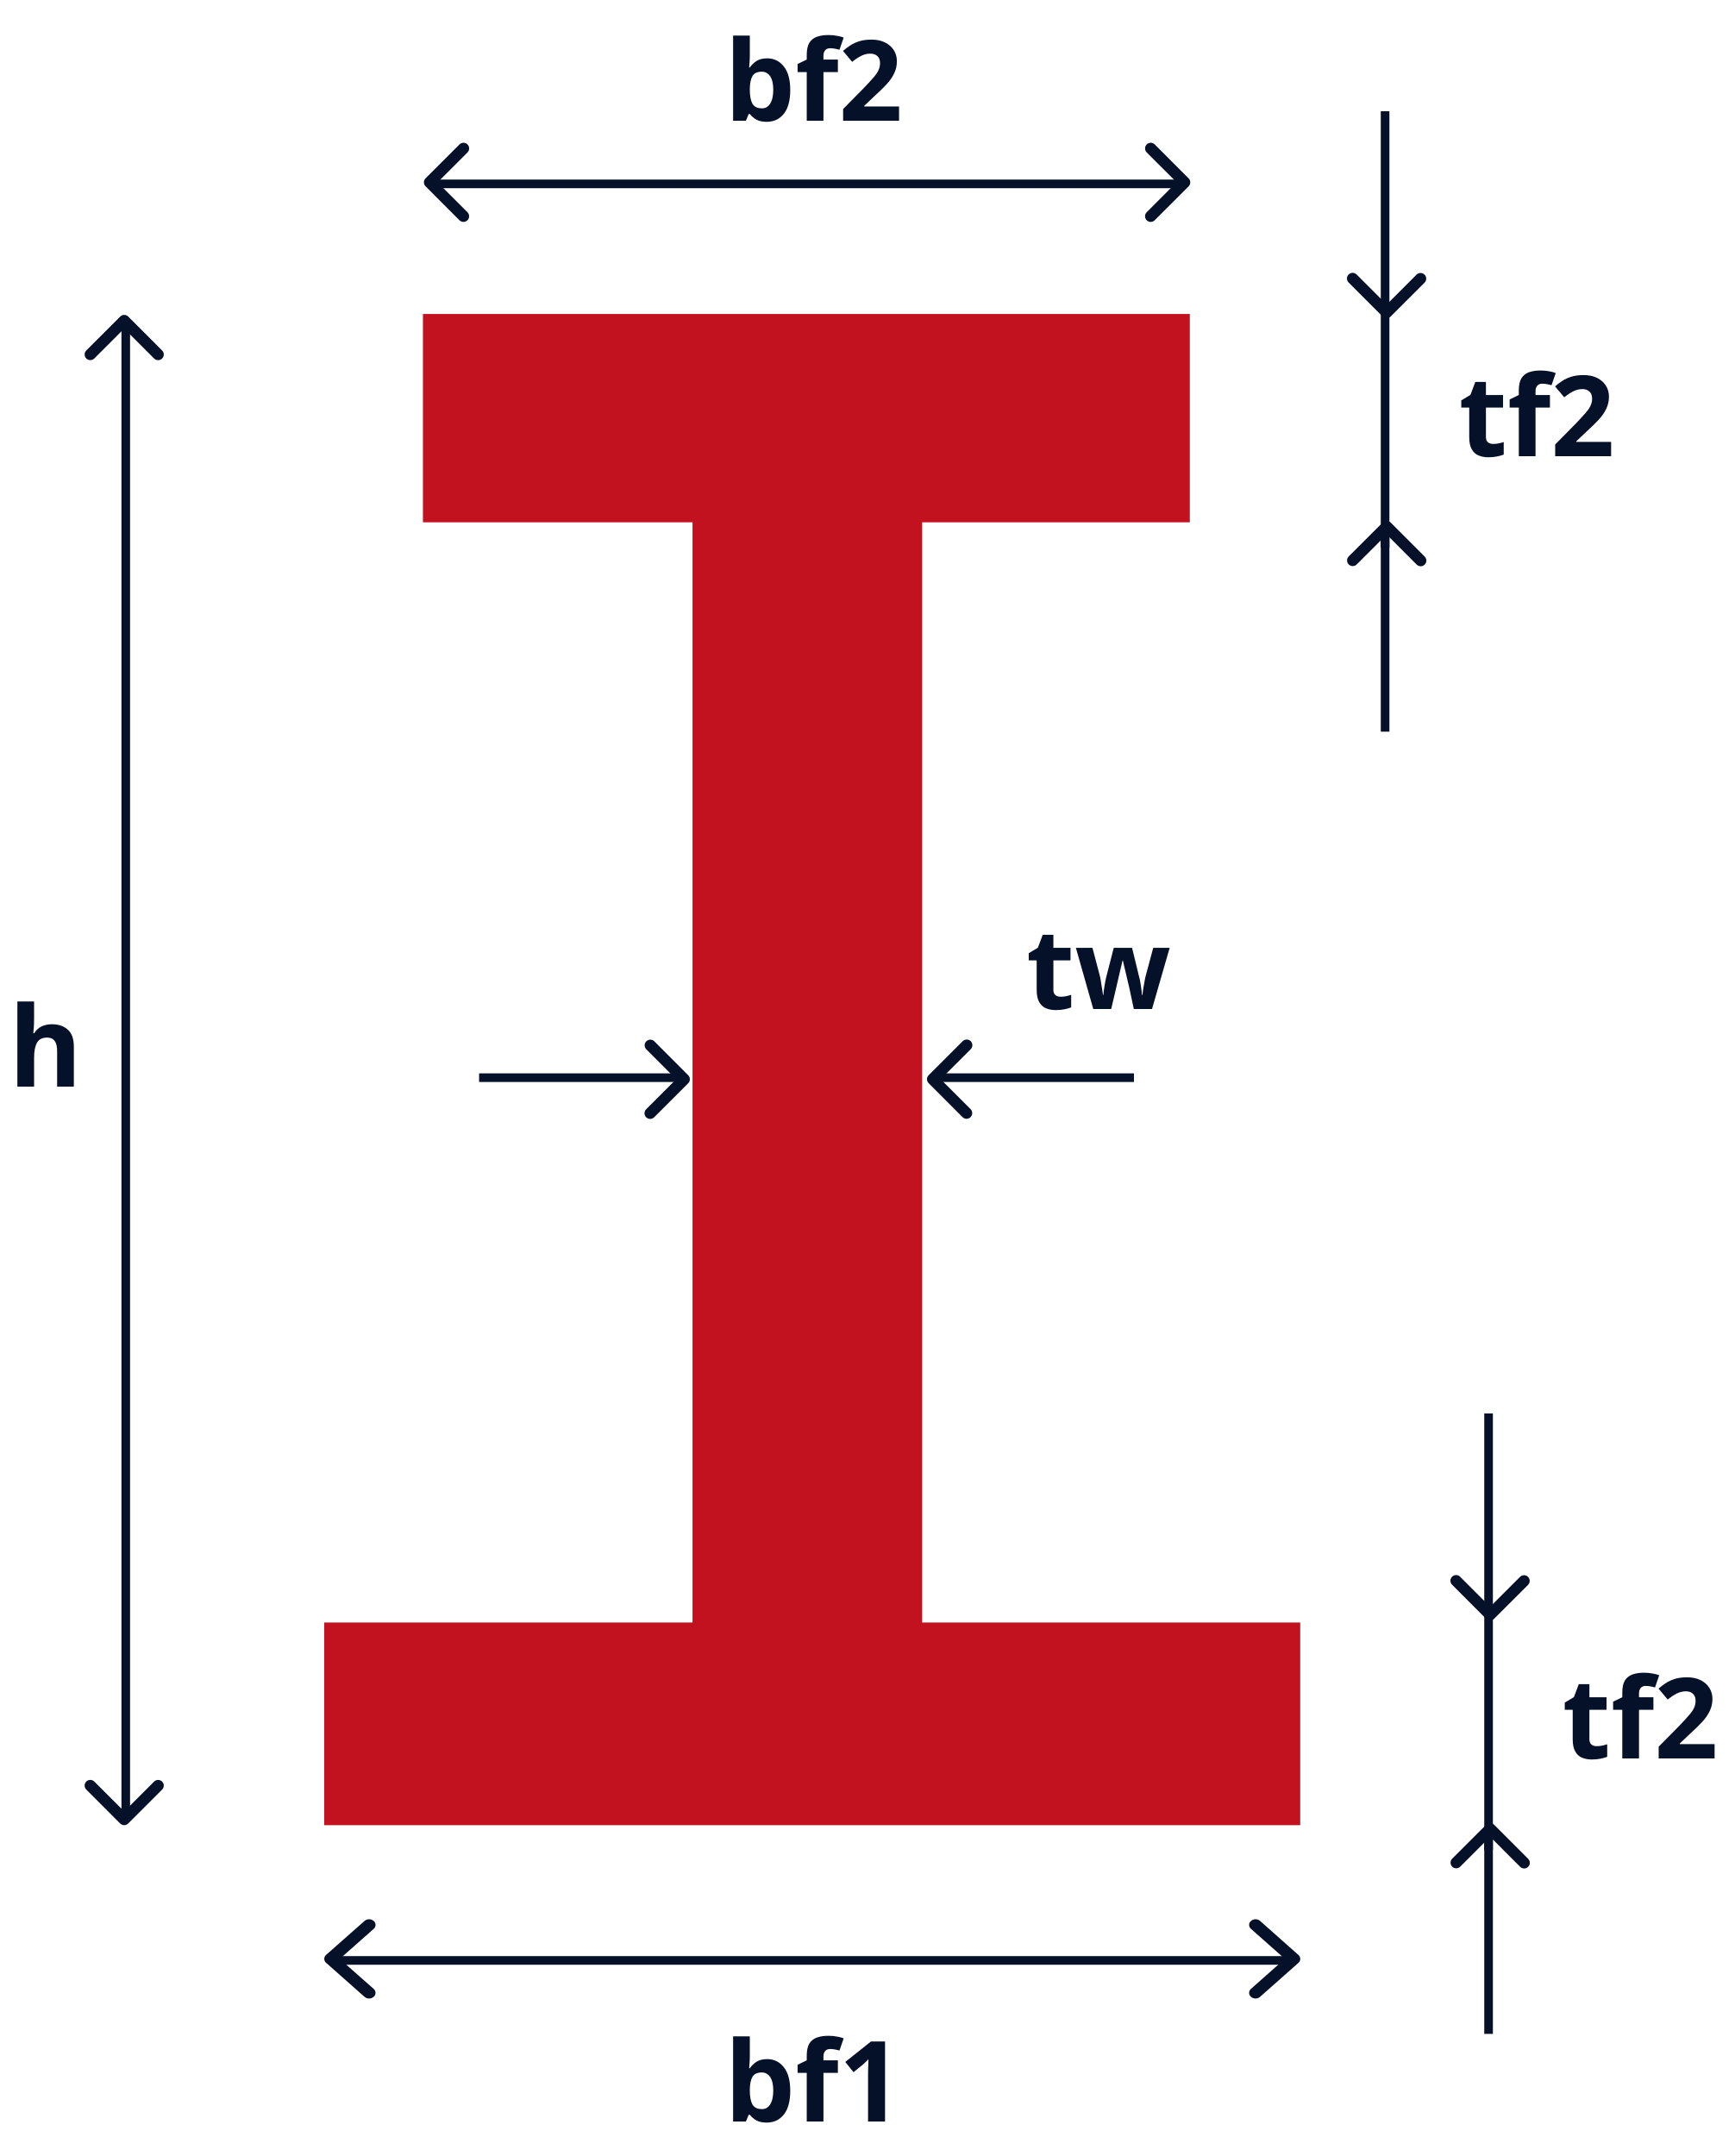
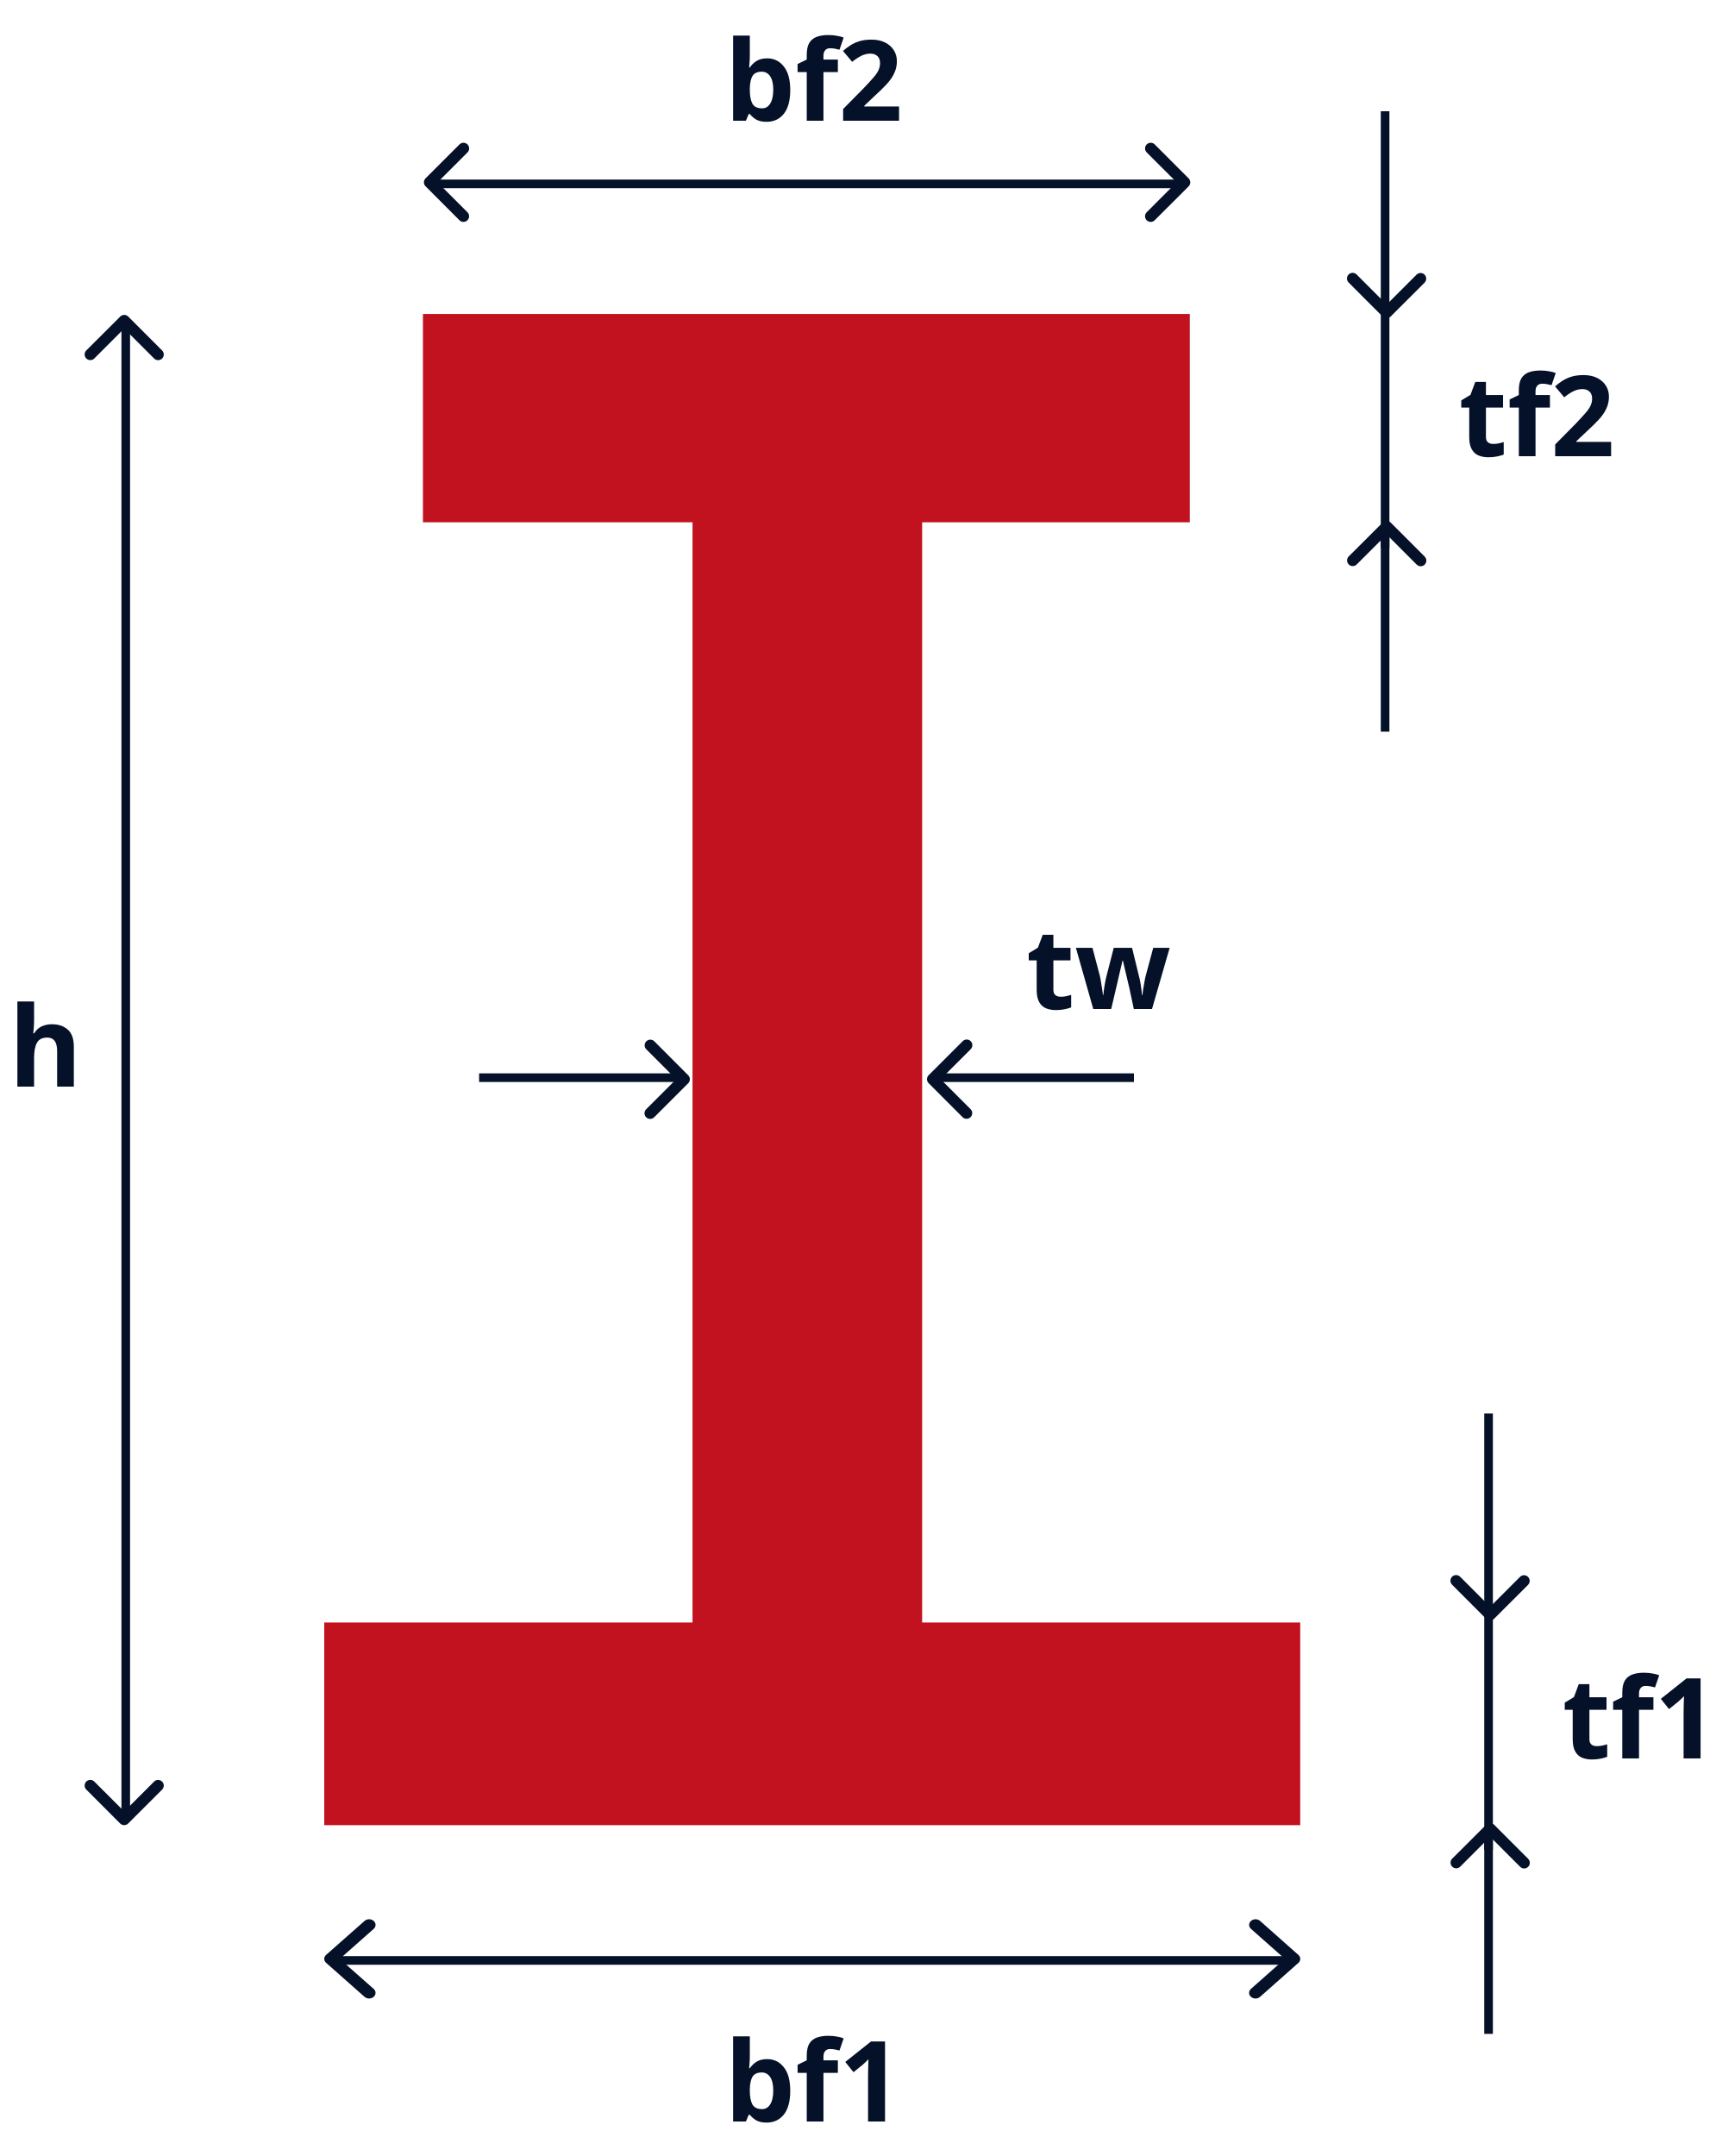
<svg xmlns="http://www.w3.org/2000/svg" width="201.161" height="250" viewBox="0 0 201.161 250">
-   <g id="Grupo_45" data-name="Grupo 45" transform="translate(-2083 -9219)">
-     <g id="Grupo_44" data-name="Grupo 44">
-       <path id="Trazado_434" data-name="Trazado 434" d="M2634.046,7473.407v24.156h31.262v127.576H2622.6v23.5h113.18v-23.5h-43.843V7497.563h31.039v-24.156Z" transform="translate(-502 1782)" fill="#c21220" />
-       <path id="Icon_ionic-ios-arrow-back" data-name="Icon ionic-ios-arrow-back" d="M1.584,4.595,5.063,1.12a.657.657,0,1,0-.93-.928L.191,4.13a.656.656,0,0,0-.019.906L4.129,9a.657.657,0,0,0,.93-.928Z" transform="translate(2163 9348.738) rotate(180)" fill="#041129" />
-       <text id="tw" transform="translate(2202 9323)" fill="#041129" stroke="rgba(0,0,0,0)" stroke-width="1" font-size="13" font-family="Jura" font-weight="700">
-         <tspan x="0" y="13">tw</tspan>
-       </text>
-       <line id="Línea_47" data-name="Línea 47" x1="22.941" transform="translate(2191.559 9343.962)" fill="none" stroke="#041129" stroke-width="1" />
-       <path id="Icon_ionic-ios-arrow-back-2" data-name="Icon ionic-ios-arrow-back" d="M1.584,4.595,5.063,1.12a.657.657,0,1,0-.93-.928L.191,4.13a.656.656,0,0,0-.019.906L4.129,9a.657.657,0,0,0,.93-.928Z" transform="translate(2190.5 9339.546)" fill="#041129" />
-       <line id="Línea_48" data-name="Línea 48" x1="22.941" transform="translate(2138.559 9343.962)" fill="none" stroke="#041129" stroke-width="1" />
-       <path id="Icon_ionic-ios-arrow-back-3" data-name="Icon ionic-ios-arrow-back" d="M1.584,4.595,5.063,1.12a.657.657,0,1,0-.93-.928L.191,4.13a.656.656,0,0,0-.019.906L4.129,9a.657.657,0,0,0,.93-.928Z" transform="translate(2248.399 9279.398) rotate(90)" fill="#041129" />
-       <path id="Icon_ionic-ios-arrow-back-4" data-name="Icon ionic-ios-arrow-back" d="M1.584,4.595,5.063,1.12a.657.657,0,1,0-.93-.928L.191,4.13a.656.656,0,0,0-.019.906L4.129,9a.657.657,0,0,0,.93-.928Z" transform="translate(2260.399 9430.398) rotate(90)" fill="#041129" />
-       <text id="tf2" transform="translate(2252.161 9258.898)" fill="#041129" stroke="rgba(0,0,0,0)" stroke-width="1" font-size="13" font-family="Jura" font-weight="700">
-         <tspan x="0" y="13">tf2</tspan>
-       </text>
-       <text id="tf2-2" data-name="tf2" transform="translate(2264.161 9409.898)" fill="#041129" stroke="rgba(0,0,0,0)" stroke-width="1" font-size="13" font-family="Jura" font-weight="700">
-         <tspan x="0" y="13">tf2</tspan>
-       </text>
-       <line id="Línea_49" data-name="Línea 49" y2="50.601" transform="translate(2243.623 9231.898)" fill="none" stroke="#041129" stroke-width="1" />
-       <line id="Línea_54" data-name="Línea 54" y2="50.601" transform="translate(2255.623 9382.898)" fill="none" stroke="#041129" stroke-width="1" />
-       <path id="Icon_ionic-ios-arrow-back-5" data-name="Icon ionic-ios-arrow-back" d="M1.584,4.595,5.063,1.12a.657.657,0,1,0-.93-.928L.191,4.13a.656.656,0,0,0-.019.906L4.129,9a.657.657,0,0,0,.93-.928Z" transform="translate(2239.207 9255.898) rotate(-90)" fill="#041129" />
-       <path id="Icon_ionic-ios-arrow-back-6" data-name="Icon ionic-ios-arrow-back" d="M1.584,4.595,5.063,1.12a.657.657,0,1,0-.93-.928L.191,4.13a.656.656,0,0,0-.019.906L4.129,9a.657.657,0,0,0,.93-.928Z" transform="translate(2251.207 9406.898) rotate(-90)" fill="#041129" />
-       <line id="Línea_50" data-name="Línea 50" x1="22.941" transform="translate(2243.623 9303.84) rotate(-90)" fill="none" stroke="#041129" stroke-width="1" />
-       <line id="Línea_55" data-name="Línea 55" x1="22.941" transform="translate(2255.623 9454.84) rotate(-90)" fill="none" stroke="#041129" stroke-width="1" />
-       <line id="Línea_51" data-name="Línea 51" x2="87.088" transform="translate(2132.883 9240.322)" fill="none" stroke="#041129" stroke-width="1" />
-       <line id="Línea_53" data-name="Línea 53" x2="111.166" transform="translate(2121.423 9446.322)" fill="none" stroke="#041129" stroke-width="1" />
-       <path id="Icon_ionic-ios-arrow-back-7" data-name="Icon ionic-ios-arrow-back" d="M1.584,4.6,5.063,1.12a.657.657,0,0,0-.93-.928L.191,4.13a.656.656,0,0,0-.019.906L4.129,9a.657.657,0,0,0,.93-.928Z" transform="translate(2221.031 9244.739) rotate(180)" fill="#041129" />
-       <path id="Icon_ionic-ios-arrow-back-8" data-name="Icon ionic-ios-arrow-back" d="M1.787,4.6,5.711,1.12a.6.6,0,0,0,0-.928.813.813,0,0,0-1.05,0L.216,4.13a.6.6,0,0,0-.022.906L4.658,9a.815.815,0,0,0,1.05,0,.6.6,0,0,0,0-.928Z" transform="translate(2233.783 9450.739) rotate(180)" fill="#041129" />
-       <path id="Icon_ionic-ios-arrow-back-9" data-name="Icon ionic-ios-arrow-back" d="M1.584,4.6,5.063,1.12a.657.657,0,0,0-.93-.928L.191,4.13a.656.656,0,0,0-.019.906L4.129,9a.657.657,0,0,0,.93-.928Z" transform="translate(2132.159 9235.547)" fill="#041129" />
-       <path id="Icon_ionic-ios-arrow-back-10" data-name="Icon ionic-ios-arrow-back" d="M1.793,4.6,5.729,1.12a.6.6,0,0,0,0-.928.818.818,0,0,0-1.053,0L.217,4.13a.6.6,0,0,0-.022.906L4.673,9A.819.819,0,0,0,5.726,9a.6.6,0,0,0,0-.928Z" transform="translate(2120.603 9441.547)" fill="#041129" />
-       <text id="bf2" transform="translate(2167 9220)" fill="#041129" stroke="rgba(0,0,0,0)" stroke-width="1" font-size="13" font-family="Jura" font-weight="700">
-         <tspan x="0" y="13">bf2</tspan>
-       </text>
-       <text id="bf1" transform="translate(2167 9452)" fill="#041129" stroke="rgba(0,0,0,0)" stroke-width="1" font-size="13" font-family="Jura" font-weight="700">
-         <tspan x="0" y="13">bf1</tspan>
-       </text>
-       <line id="Línea_52" data-name="Línea 52" x2="173.337" transform="translate(2097.583 9429.911) rotate(-90)" fill="none" stroke="#041129" stroke-width="1" />
-       <path id="Icon_ionic-ios-arrow-back-11" data-name="Icon ionic-ios-arrow-back" d="M1.584,4.6,5.063,1.12a.657.657,0,0,0-.93-.928L.191,4.13a.656.656,0,0,0-.019.906L4.129,9a.657.657,0,0,0,.93-.928Z" transform="translate(2102 9255.516) rotate(90)" fill="#041129" />
-       <path id="Icon_ionic-ios-arrow-back-12" data-name="Icon ionic-ios-arrow-back" d="M1.584,4.6,5.063,1.12a.657.657,0,0,0-.93-.928L.191,4.13a.656.656,0,0,0-.019.906L4.129,9a.657.657,0,0,0,.93-.928Z" transform="translate(2092.807 9430.636) rotate(-90)" fill="#041129" />
-       <text id="h" transform="translate(2084 9332)" fill="#041129" stroke="rgba(0,0,0,0)" stroke-width="1" font-size="13" font-family="Jura" font-weight="700">
-         <tspan x="0" y="13">h</tspan>
-       </text>
-     </g>
+   <g id="Grupo_44" data-name="Grupo 44" transform="translate(-2083 -9219)">
+     <path id="Trazado_434" data-name="Trazado 434" d="M2634.046,7473.407v24.156h31.262v127.576H2622.6v23.5h113.18v-23.5h-43.843V7497.563h31.039v-24.156Z" transform="translate(-502 1782)" fill="#c21220" />
+     <path id="Icon_ionic-ios-arrow-back" data-name="Icon ionic-ios-arrow-back" d="M1.584,4.595,5.063,1.12a.657.657,0,1,0-.93-.928L.191,4.13a.656.656,0,0,0-.019.906L4.129,9a.657.657,0,0,0,.93-.928Z" transform="translate(2163 9348.738) rotate(180)" fill="#041129" />
+     <text id="tw" transform="translate(2202 9323)" fill="#041129" stroke="rgba(0,0,0,0)" stroke-width="1" font-size="13" font-family="Jura" font-weight="700">
+       <tspan x="0" y="13">tw</tspan>
+     </text>
+     <line id="Línea_47" data-name="Línea 47" x1="22.941" transform="translate(2191.559 9343.962)" fill="none" stroke="#041129" stroke-width="1" />
+     <path id="Icon_ionic-ios-arrow-back-2" data-name="Icon ionic-ios-arrow-back" d="M1.584,4.595,5.063,1.12a.657.657,0,1,0-.93-.928L.191,4.13a.656.656,0,0,0-.019.906L4.129,9a.657.657,0,0,0,.93-.928Z" transform="translate(2190.5 9339.546)" fill="#041129" />
+     <line id="Línea_48" data-name="Línea 48" x1="22.941" transform="translate(2138.559 9343.962)" fill="none" stroke="#041129" stroke-width="1" />
+     <path id="Icon_ionic-ios-arrow-back-3" data-name="Icon ionic-ios-arrow-back" d="M1.584,4.595,5.063,1.12a.657.657,0,1,0-.93-.928L.191,4.13a.656.656,0,0,0-.019.906L4.129,9a.657.657,0,0,0,.93-.928Z" transform="translate(2248.399 9279.398) rotate(90)" fill="#041129" />
+     <path id="Icon_ionic-ios-arrow-back-4" data-name="Icon ionic-ios-arrow-back" d="M1.584,4.595,5.063,1.12a.657.657,0,1,0-.93-.928L.191,4.13a.656.656,0,0,0-.019.906L4.129,9a.657.657,0,0,0,.93-.928Z" transform="translate(2260.399 9430.398) rotate(90)" fill="#041129" />
+     <text id="tf2" transform="translate(2252.161 9258.898)" fill="#041129" stroke="rgba(0,0,0,0)" stroke-width="1" font-size="13" font-family="Jura" font-weight="700">
+       <tspan x="0" y="13">tf2</tspan>
+     </text>
+     <text id="tf1" transform="translate(2264.161 9409.898)" fill="#041129" stroke="rgba(0,0,0,0)" stroke-width="1" font-size="13" font-family="Jura" font-weight="700">
+       <tspan x="0" y="13">tf1</tspan>
+     </text>
+     <line id="Línea_49" data-name="Línea 49" y2="50.601" transform="translate(2243.623 9231.898)" fill="none" stroke="#041129" stroke-width="1" />
+     <line id="Línea_54" data-name="Línea 54" y2="50.601" transform="translate(2255.623 9382.898)" fill="none" stroke="#041129" stroke-width="1" />
+     <path id="Icon_ionic-ios-arrow-back-5" data-name="Icon ionic-ios-arrow-back" d="M1.584,4.595,5.063,1.12a.657.657,0,1,0-.93-.928L.191,4.13a.656.656,0,0,0-.019.906L4.129,9a.657.657,0,0,0,.93-.928Z" transform="translate(2239.207 9255.898) rotate(-90)" fill="#041129" />
+     <path id="Icon_ionic-ios-arrow-back-6" data-name="Icon ionic-ios-arrow-back" d="M1.584,4.595,5.063,1.12a.657.657,0,1,0-.93-.928L.191,4.13a.656.656,0,0,0-.019.906L4.129,9a.657.657,0,0,0,.93-.928Z" transform="translate(2251.207 9406.898) rotate(-90)" fill="#041129" />
+     <line id="Línea_50" data-name="Línea 50" x1="22.941" transform="translate(2243.623 9303.84) rotate(-90)" fill="none" stroke="#041129" stroke-width="1" />
+     <line id="Línea_55" data-name="Línea 55" x1="22.941" transform="translate(2255.623 9454.84) rotate(-90)" fill="none" stroke="#041129" stroke-width="1" />
+     <line id="Línea_51" data-name="Línea 51" x2="87.088" transform="translate(2132.883 9240.322)" fill="none" stroke="#041129" stroke-width="1" />
+     <line id="Línea_53" data-name="Línea 53" x2="111.166" transform="translate(2121.423 9446.322)" fill="none" stroke="#041129" stroke-width="1" />
+     <path id="Icon_ionic-ios-arrow-back-7" data-name="Icon ionic-ios-arrow-back" d="M1.584,4.6,5.063,1.12a.657.657,0,0,0-.93-.928L.191,4.13a.656.656,0,0,0-.019.906L4.129,9a.657.657,0,0,0,.93-.928Z" transform="translate(2221.031 9244.739) rotate(180)" fill="#041129" />
+     <path id="Icon_ionic-ios-arrow-back-8" data-name="Icon ionic-ios-arrow-back" d="M1.787,4.6,5.711,1.12a.6.6,0,0,0,0-.928.813.813,0,0,0-1.05,0L.216,4.13a.6.6,0,0,0-.022.906L4.658,9a.815.815,0,0,0,1.05,0,.6.6,0,0,0,0-.928Z" transform="translate(2233.783 9450.739) rotate(180)" fill="#041129" />
+     <path id="Icon_ionic-ios-arrow-back-9" data-name="Icon ionic-ios-arrow-back" d="M1.584,4.6,5.063,1.12a.657.657,0,0,0-.93-.928L.191,4.13a.656.656,0,0,0-.019.906L4.129,9a.657.657,0,0,0,.93-.928Z" transform="translate(2132.159 9235.547)" fill="#041129" />
+     <path id="Icon_ionic-ios-arrow-back-10" data-name="Icon ionic-ios-arrow-back" d="M1.793,4.6,5.729,1.12a.6.6,0,0,0,0-.928.818.818,0,0,0-1.053,0L.217,4.13a.6.6,0,0,0-.022.906L4.673,9A.819.819,0,0,0,5.726,9a.6.6,0,0,0,0-.928Z" transform="translate(2120.603 9441.547)" fill="#041129" />
+     <text id="bf2" transform="translate(2167 9220)" fill="#041129" stroke="rgba(0,0,0,0)" stroke-width="1" font-size="13" font-family="Jura" font-weight="700">
+       <tspan x="0" y="13">bf2</tspan>
+     </text>
+     <text id="bf1" transform="translate(2167 9452)" fill="#041129" stroke="rgba(0,0,0,0)" stroke-width="1" font-size="13" font-family="Jura" font-weight="700">
+       <tspan x="0" y="13">bf1</tspan>
+     </text>
+     <line id="Línea_52" data-name="Línea 52" x2="173.337" transform="translate(2097.583 9429.911) rotate(-90)" fill="none" stroke="#041129" stroke-width="1" />
+     <path id="Icon_ionic-ios-arrow-back-11" data-name="Icon ionic-ios-arrow-back" d="M1.584,4.6,5.063,1.12a.657.657,0,0,0-.93-.928L.191,4.13a.656.656,0,0,0-.019.906L4.129,9a.657.657,0,0,0,.93-.928Z" transform="translate(2102 9255.516) rotate(90)" fill="#041129" />
+     <path id="Icon_ionic-ios-arrow-back-12" data-name="Icon ionic-ios-arrow-back" d="M1.584,4.6,5.063,1.12a.657.657,0,0,0-.93-.928L.191,4.13a.656.656,0,0,0-.019.906L4.129,9a.657.657,0,0,0,.93-.928Z" transform="translate(2092.807 9430.636) rotate(-90)" fill="#041129" />
+     <text id="h" transform="translate(2084 9332)" fill="#041129" stroke="rgba(0,0,0,0)" stroke-width="1" font-size="13" font-family="Jura" font-weight="700">
+       <tspan x="0" y="13">h</tspan>
+     </text>
  </g>
</svg>
